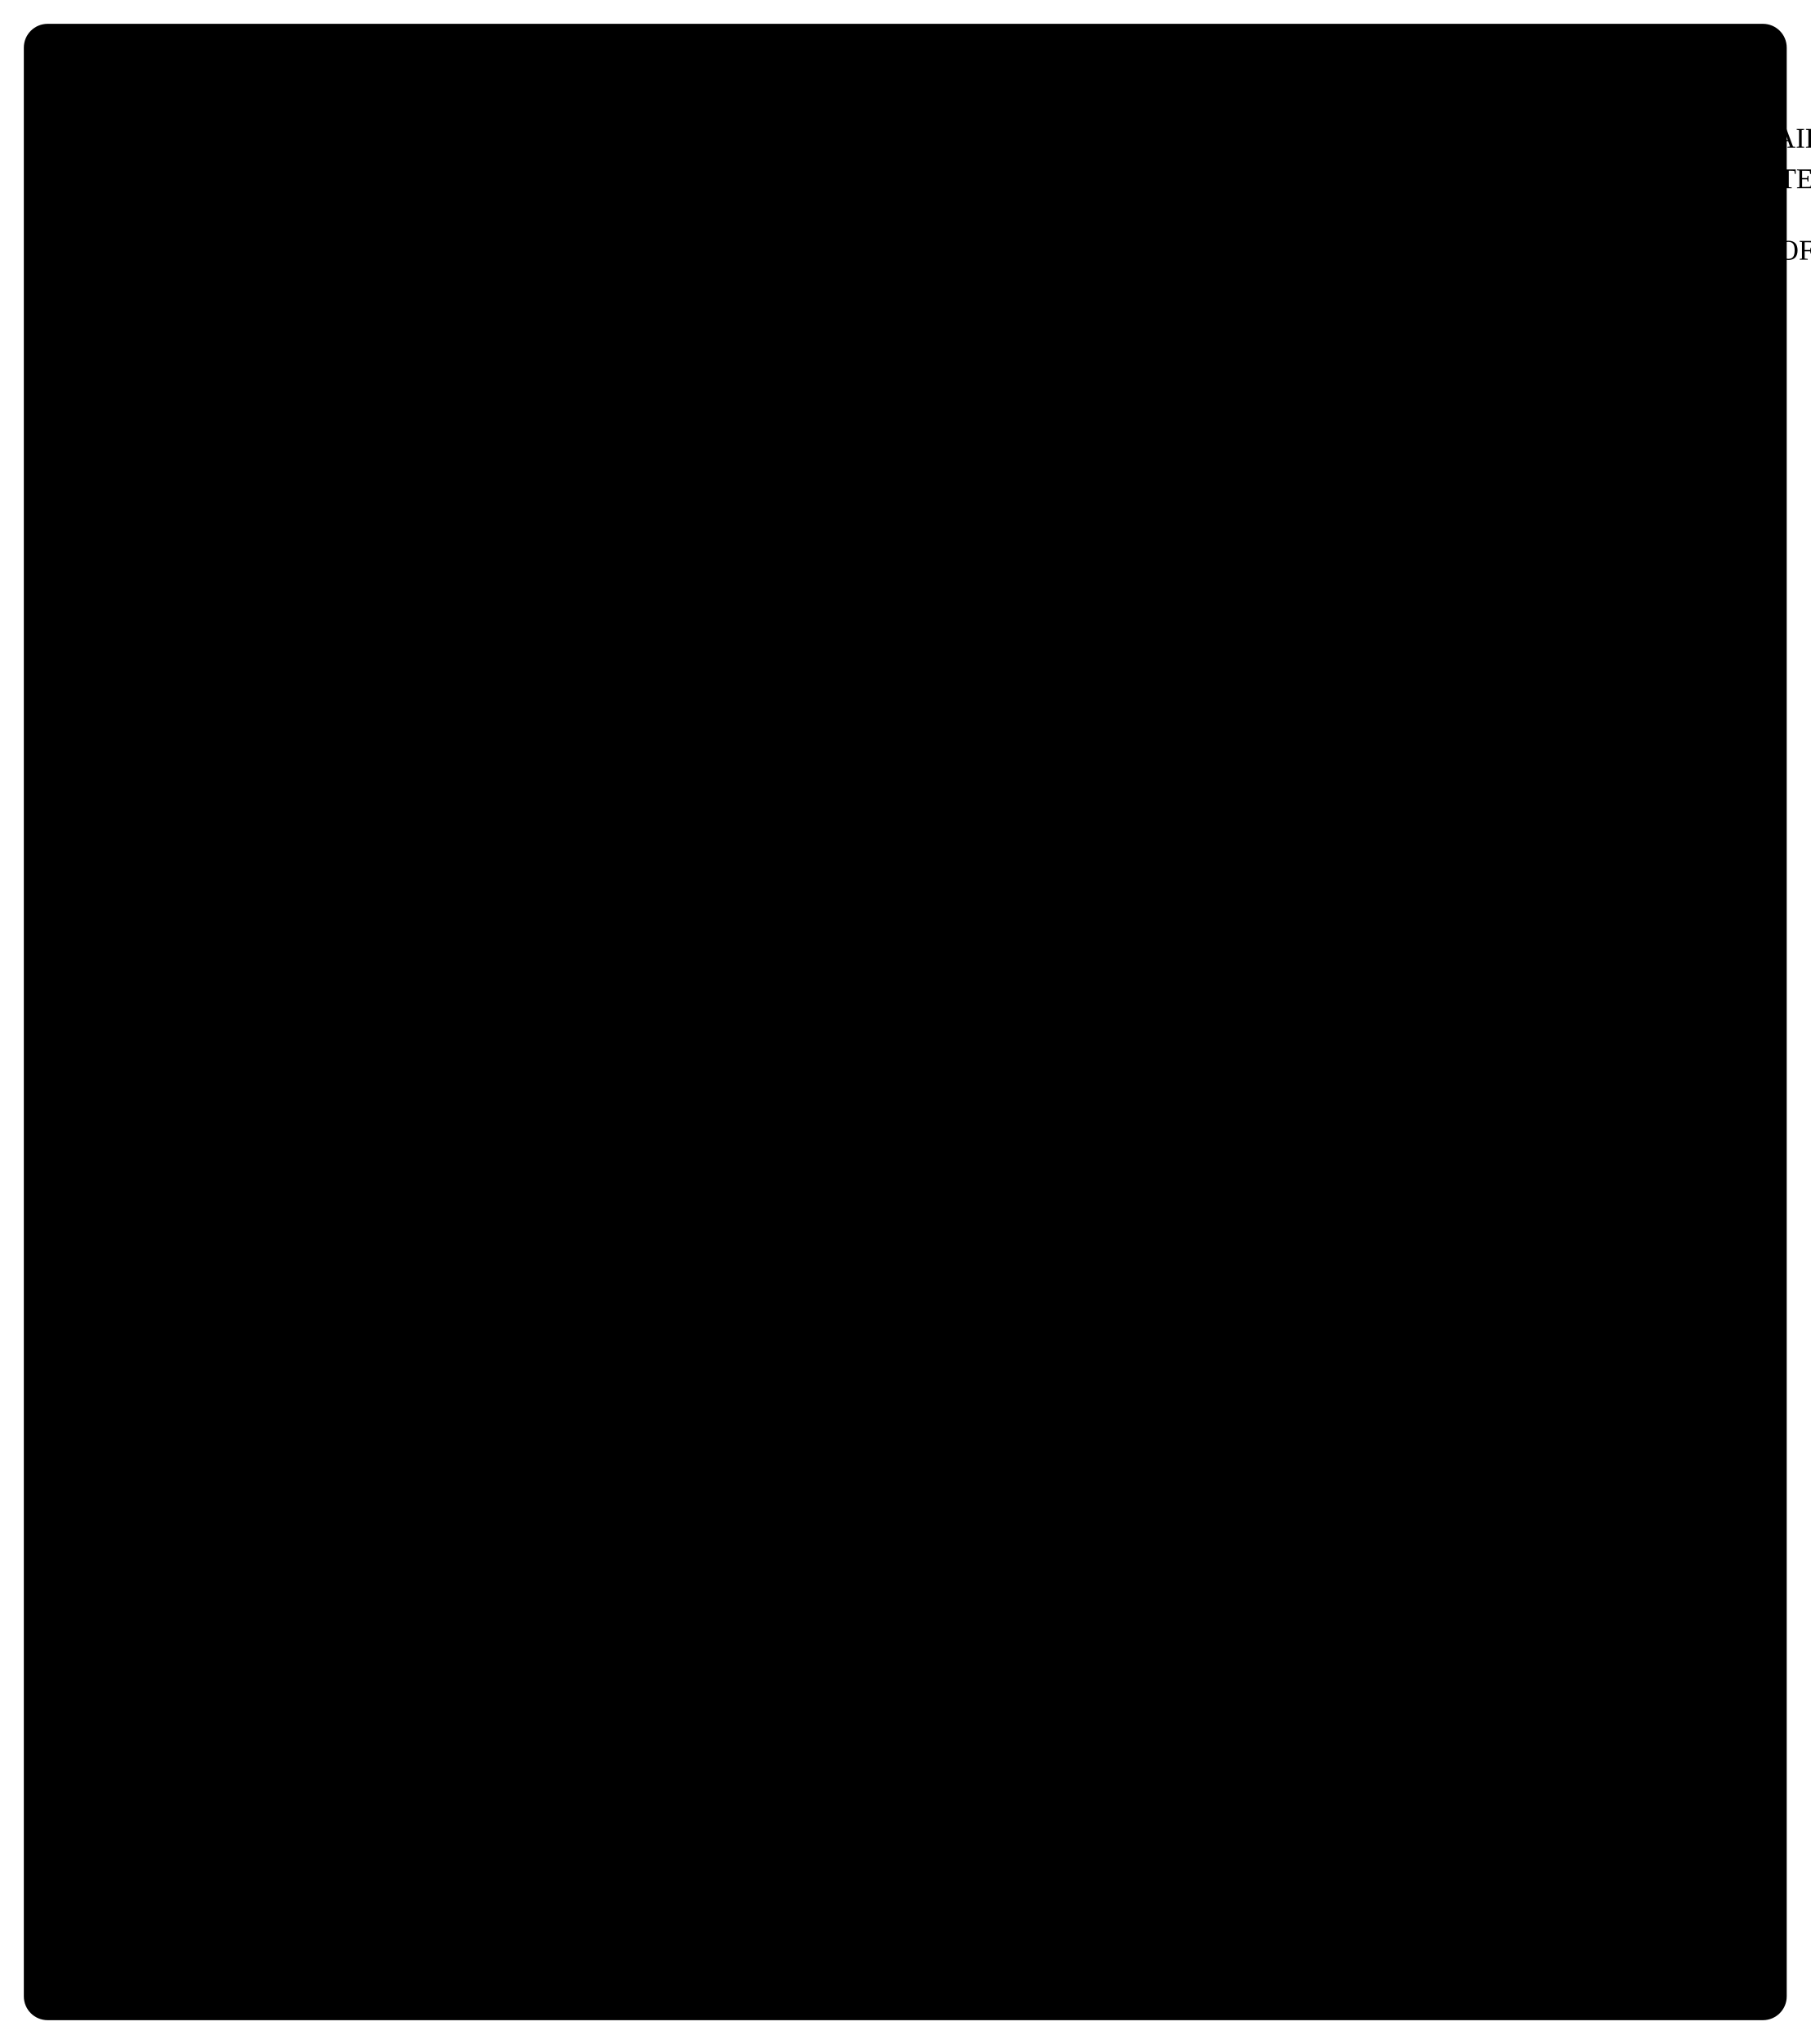
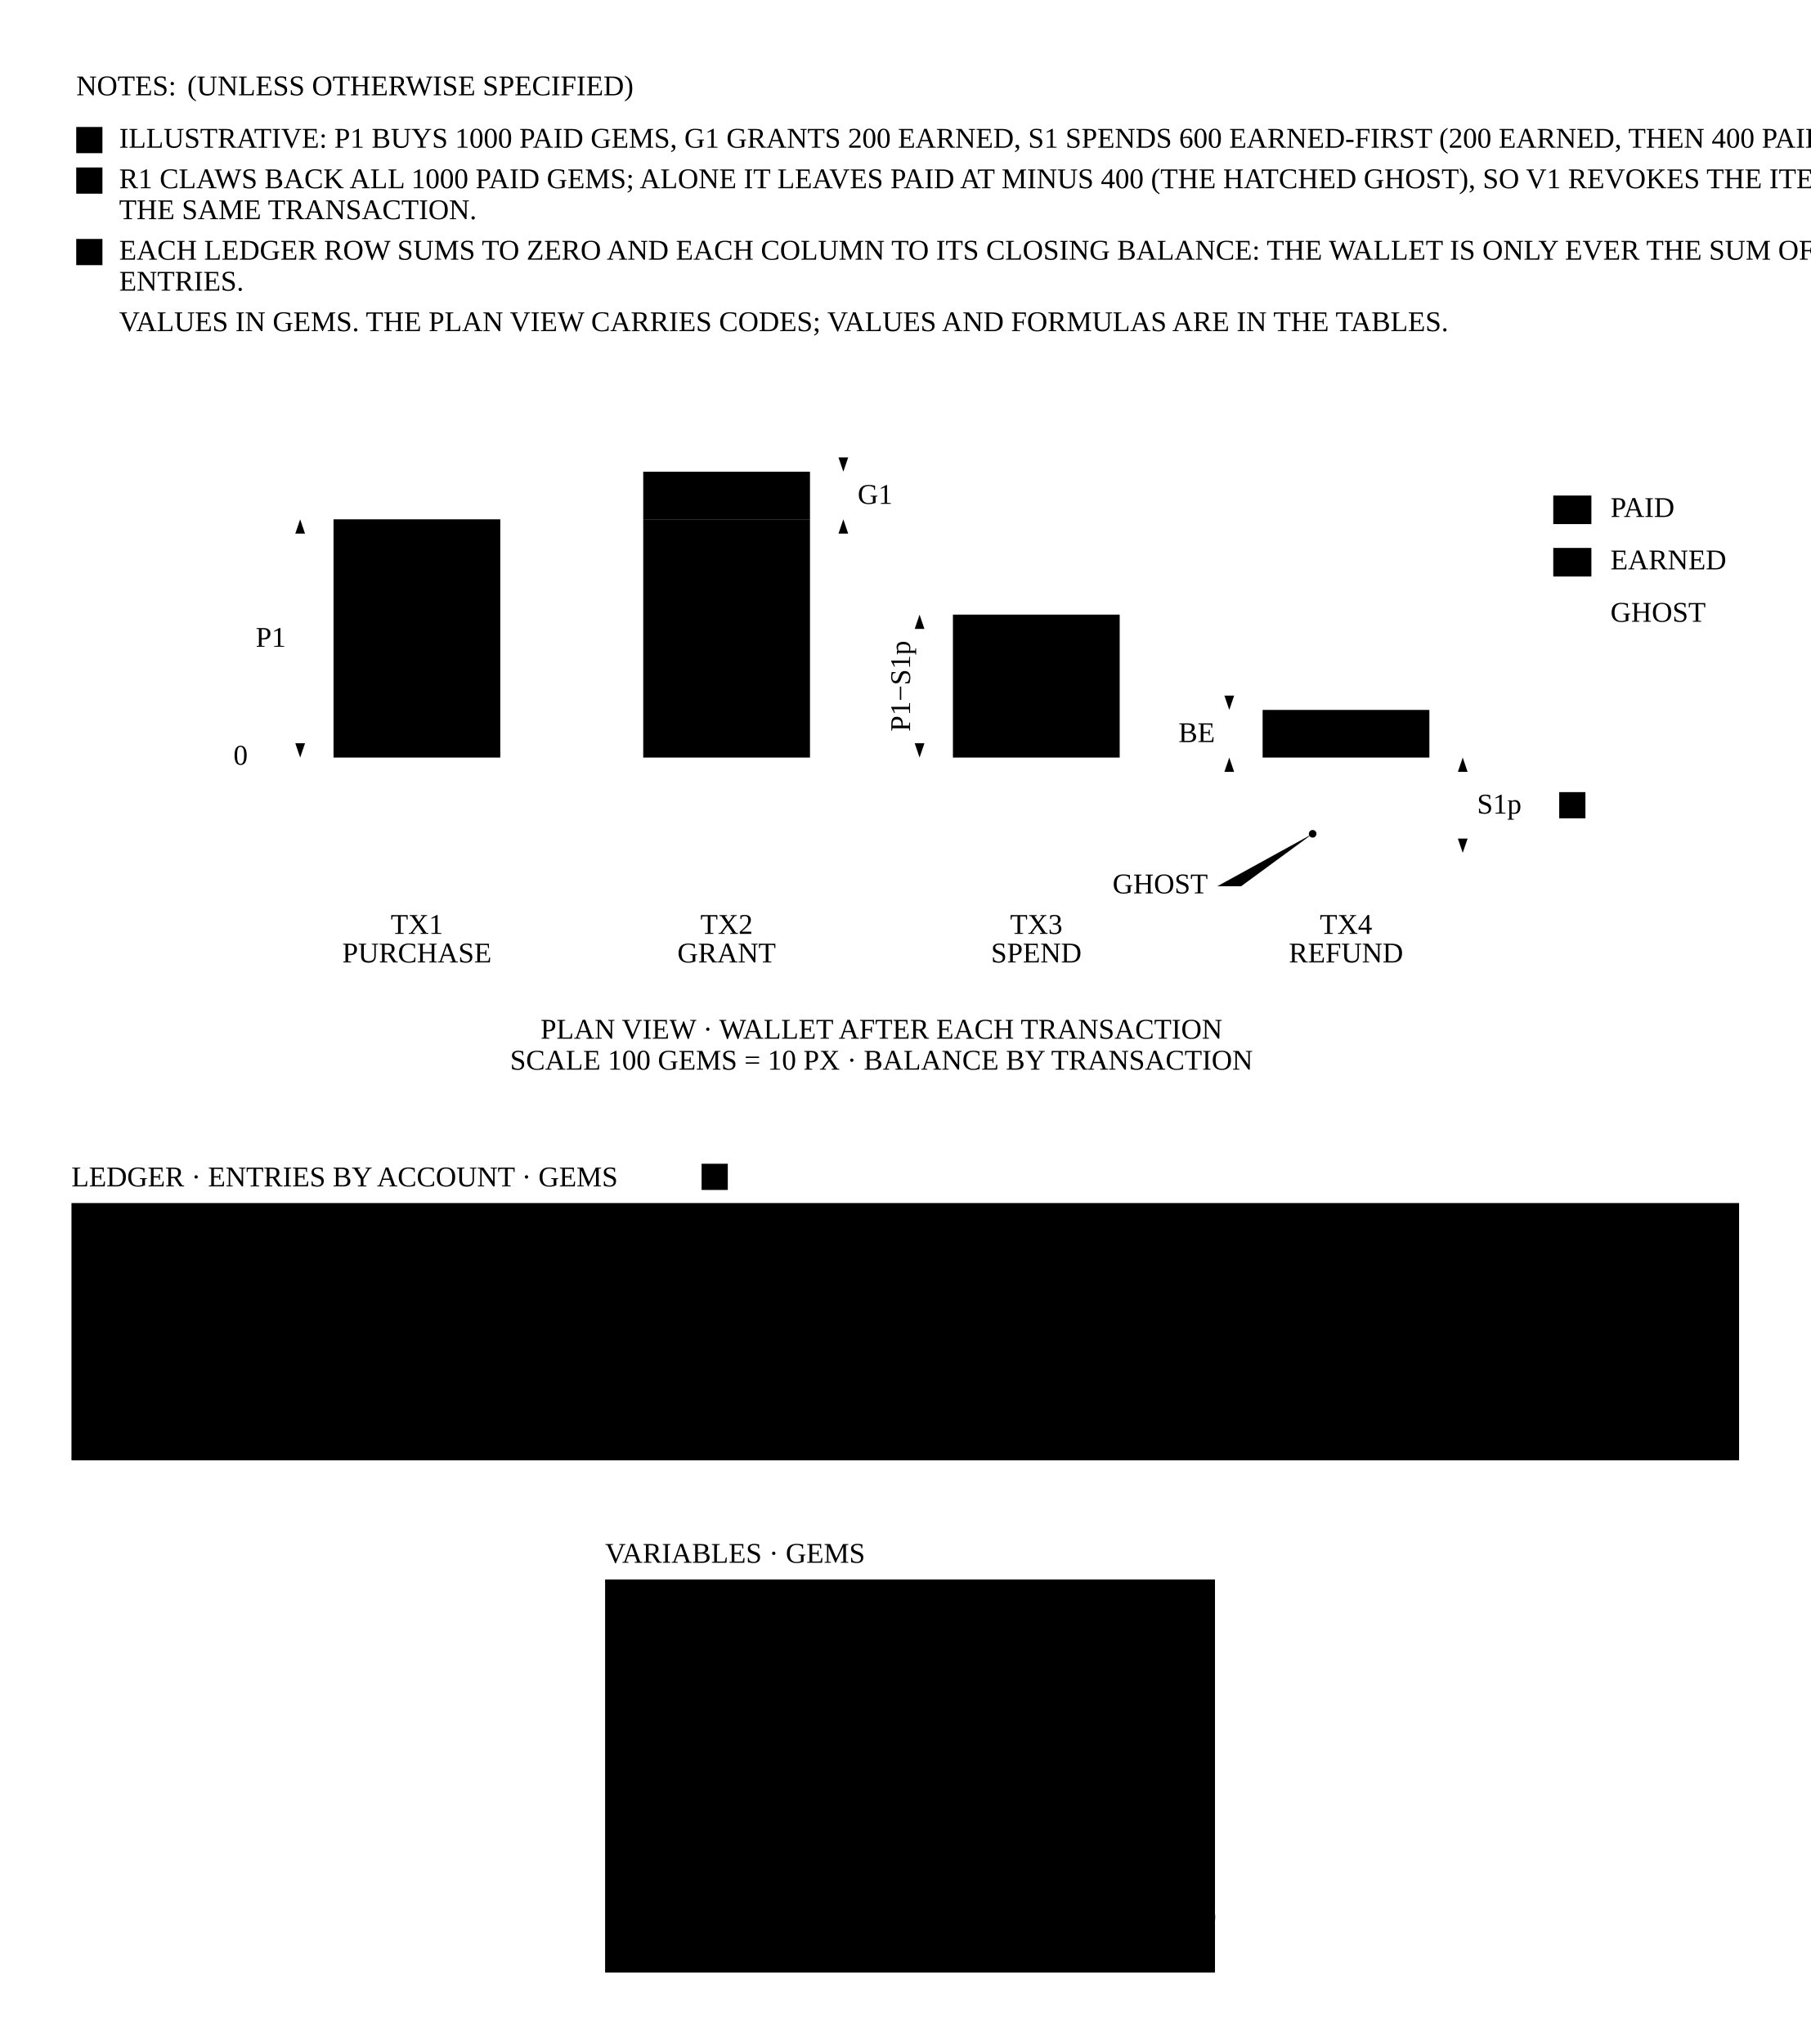
<svg xmlns="http://www.w3.org/2000/svg" class="dwg" viewBox="0 0 760 858">
  <defs>
    <marker id="gm-ee-ah" viewBox="0 0 10 10" refX="10" refY="5" markerWidth="6" markerHeight="6" markerUnits="userSpaceOnUse" orient="auto-start-reverse">
      <path class="ah ink" d="M0,1.6L10,5L0,8.4Z" />
    </marker>
    <marker id="gm-ee-ah-hl" viewBox="0 0 10 10" refX="10" refY="5" markerWidth="6" markerHeight="6" markerUnits="userSpaceOnUse" orient="auto-start-reverse">
      <path class="ah hl" d="M0,1.6L10,5L0,8.4Z" />
    </marker>
    <pattern id="gm-ee-hatch" width="5" height="5" patternUnits="userSpaceOnUse" patternTransform="rotate(45)">
      <path class="hatch-ln" d="M0,0V5" />
    </pattern>
  </defs>
-   <rect class="sheet" x="10" y="10" width="740" height="838" rx="10" />
  <text class="nth" x="32" y="40">NOTES:</text>
  <text class="nt" x="78.6" y="40">(UNLESS OTHERWISE SPECIFIED)</text>
  <rect class="nb" x="32" y="53.3" width="11" height="11" />
  <text class="nbt" x="37.5" y="61.5" text-anchor="middle">1</text>
  <text class="nt" x="50" y="62">ILLUSTRATIVE: P1 BUYS 1000 PAID GEMS, G1 GRANTS 200 EARNED, S1 SPENDS 600 EARNED-FIRST (200 EARNED, THEN 400 PAID).</text>
  <rect class="nb" x="32" y="70.3" width="11" height="11" />
  <text class="nbt" x="37.5" y="78.5" text-anchor="middle">2</text>
  <text class="nt" x="50" y="79">R1 CLAWS BACK ALL 1000 PAID GEMS; ALONE IT LEAVES PAID AT MINUS 400 (THE HATCHED GHOST), SO V1 REVOKES THE ITEM IN</text>
  <text class="nt" x="50" y="92">THE SAME TRANSACTION.</text>
  <rect class="nb" x="32" y="100.3" width="11" height="11" />
  <text class="nbt" x="37.5" y="108.5" text-anchor="middle">3</text>
  <text class="nt" x="50" y="109">EACH LEDGER ROW SUMS TO ZERO AND EACH COLUMN TO ITS CLOSING BALANCE: THE WALLET IS ONLY EVER THE SUM OF ITS</text>
  <text class="nt" x="50" y="122">ENTRIES.</text>
  <text class="nt" x="50" y="139">VALUES IN GEMS. THE PLAN VIEW CARRIES CODES; VALUES AND FORMULAS ARE IN THE TABLES.</text>
  <path class="ctr" d="M110,318L630,318" />
  <text class="dt" x="104" y="321" text-anchor="end">0</text>
  <rect class="obj fill-1" x="140" y="218" width="70" height="100" />
  <rect class="obj fill-1" x="270" y="218" width="70" height="100" />
  <rect class="obj fill-2" x="270" y="198" width="70" height="20" />
  <rect class="obj fill-1" x="400" y="258" width="70" height="60" />
  <rect class="obj fill-2" x="530" y="298" width="70" height="20" />
  <rect class="hatch" x="530" y="318" width="70" height="40" fill="url(#gm-ee-hatch)" />
  <path class="ext" d="M137,218L122,218" />
  <path class="ext" d="M137,318L122,318" />
  <path class="dim" d="M126,218L126,318" marker-start="url(#gm-ee-ah)" marker-end="url(#gm-ee-ah)" />
  <text class="dt" x="120" y="271.5" text-anchor="end">P1</text>
  <path class="ext" d="M343,198L358,198" />
  <path class="ext" d="M343,218L358,218" />
  <path class="dim" d="M354,198L354,218" />
  <path class="dim" d="M354,188L354,198" marker-end="url(#gm-ee-ah)" />
  <path class="dim" d="M354,228L354,218" marker-end="url(#gm-ee-ah)" />
  <text class="dt" x="360" y="211.5">G1</text>
  <path class="ext" d="M397,258L382,258" />
  <path class="ext" d="M397,318L382,318" />
  <path class="dim" d="M386,258L386,318" marker-start="url(#gm-ee-ah)" marker-end="url(#gm-ee-ah)" />
  <text class="dt" x="382" y="288" text-anchor="middle" transform="rotate(-90 382 288)">P1−S1p</text>
  <path class="ext" d="M527,298L512,298" />
  <path class="ext" d="M527,318L512,318" />
  <path class="dim" d="M516,298L516,318" />
  <path class="dim" d="M516,288L516,298" marker-end="url(#gm-ee-ah)" />
  <path class="dim" d="M516,328L516,318" marker-end="url(#gm-ee-ah)" />
  <text class="dt" x="510" y="311.5" text-anchor="end">BE</text>
  <path class="ext" d="M603,318L618,318" />
  <path class="ext" d="M603,358L618,358" />
  <path class="dim hl" d="M614,318L614,358" marker-start="url(#gm-ee-ah-hl)" marker-end="url(#gm-ee-ah-hl)" />
  <text class="dt hl" x="620" y="341.5">S1p</text>
  <rect class="nb" x="654.5" y="332.5" width="11" height="11" />
  <text class="nbt" x="660" y="340.7" text-anchor="middle">2</text>
  <circle class="dot" cx="551" cy="350" r="1.6" />
  <path class="leader" d="M551,350L521,372H511" />
  <text class="sl ink" x="507" y="375" text-anchor="end">GHOST</text>
  <text class="sl ink" x="175" y="392" text-anchor="middle">TX1</text>
  <text class="sl" x="175" y="404" text-anchor="middle">PURCHASE</text>
  <text class="sl ink" x="305" y="392" text-anchor="middle">TX2</text>
  <text class="sl" x="305" y="404" text-anchor="middle">GRANT</text>
  <text class="sl ink" x="435" y="392" text-anchor="middle">TX3</text>
  <text class="sl" x="435" y="404" text-anchor="middle">SPEND</text>
  <text class="sl ink" x="565" y="392" text-anchor="middle">TX4</text>
  <text class="sl" x="565" y="404" text-anchor="middle">REFUND</text>
  <rect class="obj fill-1" x="652" y="208" width="16" height="12" />
  <text class="sl ink" x="676" y="217">PAID</text>
  <rect class="obj fill-2" x="652" y="230" width="16" height="12" />
  <text class="sl ink" x="676" y="239">EARNED</text>
  <rect class="hatch" x="652" y="252" width="16" height="12" fill="url(#gm-ee-hatch)" />
  <text class="sl ink" x="676" y="261">GHOST</text>
  <text class="vt" x="370" y="436" text-anchor="middle">PLAN VIEW · WALLET AFTER EACH TRANSACTION</text>
  <text class="vs" x="370" y="449" text-anchor="middle">SCALE 100 GEMS = 10 PX · BALANCE BY TRANSACTION</text>
  <text class="vt" x="30" y="498">LEDGER · ENTRIES BY ACCOUNT · GEMS</text>
  <rect class="nb" x="294.5" y="488.5" width="11" height="11" />
  <text class="nbt" x="300" y="496.7" text-anchor="middle">3</text>
  <rect class="tbl" x="30" y="505" width="700" height="108" />
  <path class="tbl" d="M30,523L730,523" />
  <path class="tbl" d="M30,541L730,541" />
  <path class="tbl" d="M30,559L730,559" />
  <path class="tbl" d="M30,577L730,577" />
  <path class="ext" d="M30,595L730,595" />
  <path class="tbl" d="M66,505L66,613" />
  <path class="tbl" d="M186,505L186,613" />
  <path class="tbl" d="M278,505L278,613" />
  <path class="tbl" d="M370,505L370,613" />
  <path class="tbl" d="M462,505L462,613" />
  <path class="tbl" d="M554,505L554,613" />
  <path class="tbl" d="M646,505L646,613" />
  <text class="th" x="36" y="516.7">TX</text>
  <text class="th" x="72" y="516.7">EVENT</text>
  <text class="th" x="270" y="516.7" text-anchor="end">PLAYER PAID</text>
  <text class="th" x="362" y="516.7" text-anchor="end">PLAYER EARNED</text>
  <text class="th" x="454" y="516.7" text-anchor="end">ISSUED PAID</text>
  <text class="th" x="546" y="516.7" text-anchor="end">ISSUED EARNED</text>
  <text class="th" x="638" y="516.7" text-anchor="end">CONSUMED</text>
  <text class="th" x="722" y="516.7" text-anchor="end">SUM</text>
  <text class="tc" x="36" y="535.2">1</text>
  <text class="tc" x="72" y="535.2">purchase P1</text>
  <text class="tc" x="270" y="535.2" text-anchor="end">+1000</text>
  <text class="tc" x="362" y="535.2" text-anchor="end" />
  <text class="tc" x="454" y="535.2" text-anchor="end">−1000</text>
  <text class="tc" x="546" y="535.2" text-anchor="end" />
  <text class="tc" x="638" y="535.2" text-anchor="end" />
  <text class="tc" x="722" y="535.2" text-anchor="end">0</text>
  <text class="tc" x="36" y="553.2">2</text>
  <text class="tc" x="72" y="553.2">grant G1</text>
  <text class="tc" x="270" y="553.2" text-anchor="end" />
  <text class="tc" x="362" y="553.2" text-anchor="end">+200</text>
  <text class="tc" x="454" y="553.2" text-anchor="end" />
  <text class="tc" x="546" y="553.2" text-anchor="end">−200</text>
  <text class="tc" x="638" y="553.2" text-anchor="end" />
  <text class="tc" x="722" y="553.2" text-anchor="end">0</text>
  <text class="tc" x="36" y="571.2">3</text>
  <text class="tc" x="72" y="571.2">spend S1</text>
  <text class="tc" x="270" y="571.2" text-anchor="end">−400</text>
  <text class="tc" x="362" y="571.2" text-anchor="end">−200</text>
  <text class="tc" x="454" y="571.2" text-anchor="end" />
  <text class="tc" x="546" y="571.2" text-anchor="end" />
  <text class="tc" x="638" y="571.2" text-anchor="end">+600</text>
  <text class="tc" x="722" y="571.2" text-anchor="end">0</text>
  <text class="tc" x="36" y="589.2">4</text>
  <text class="tc" x="72" y="589.2">refund R1+V1</text>
  <text class="tc" x="270" y="589.2" text-anchor="end">−600</text>
  <text class="tc" x="362" y="589.2" text-anchor="end">+200</text>
  <text class="tc" x="454" y="589.2" text-anchor="end">+1000</text>
  <text class="tc" x="546" y="589.2" text-anchor="end" />
  <text class="tc" x="638" y="589.2" text-anchor="end">−600</text>
  <text class="tc" x="722" y="589.2" text-anchor="end">0</text>
  <text class="tc" x="72" y="607.2">closing</text>
  <text class="tc" x="270" y="607.2" text-anchor="end">0</text>
  <text class="tc" x="362" y="607.2" text-anchor="end">200</text>
  <text class="tc" x="454" y="607.2" text-anchor="end">0</text>
  <text class="tc" x="546" y="607.2" text-anchor="end">−200</text>
  <text class="tc" x="638" y="607.2" text-anchor="end">0</text>
  <text class="tc" x="722" y="607.2" text-anchor="end">0</text>
  <text class="vt" x="254" y="656">VARIABLES · GEMS</text>
  <rect class="tbl" x="254" y="663" width="256" height="165" />
  <path class="tbl" d="M254,678L510,678" />
  <path class="tbl" d="M254,693L510,693" />
  <path class="tbl" d="M254,708L510,708" />
  <path class="tbl" d="M254,723L510,723" />
  <path class="tbl" d="M254,738L510,738" />
  <path class="tbl" d="M254,753L510,753" />
  <path class="tbl" d="M254,768L510,768" />
  <path class="tbl" d="M254,783L510,783" />
  <path class="tbl" d="M254,798L510,798" />
  <path class="tbl" d="M254,813L510,813" />
  <path class="tbl" d="M291,663L291,828" />
  <path class="tbl" d="M406,663L406,828" />
  <text class="th" x="260" y="673.2">CODE</text>
  <text class="th" x="348.5" y="673.2" text-anchor="middle">VARIABLE</text>
  <text class="th" x="458" y="673.2" text-anchor="middle">VALUE</text>
  <text class="tc" x="260" y="688.7">P1</text>
  <text class="tc" x="348.5" y="688.7" text-anchor="middle">purchase, paid</text>
  <text class="tc" x="458" y="688.7" text-anchor="middle">1000</text>
  <text class="tc" x="260" y="703.7">G1</text>
  <text class="tc" x="348.5" y="703.7" text-anchor="middle">grant, earned</text>
  <text class="tc" x="458" y="703.7" text-anchor="middle">200</text>
  <text class="tc" x="260" y="718.7">S1</text>
  <text class="tc" x="348.5" y="718.7" text-anchor="middle">spend, earned first</text>
  <text class="tc" x="458" y="718.7" text-anchor="middle">S1e+S1p = 600</text>
  <text class="tc" x="260" y="733.7">S1e</text>
  <text class="tc" x="348.5" y="733.7" text-anchor="middle">spend from earned</text>
  <text class="tc" x="458" y="733.7" text-anchor="middle">min(S1, G1) = 200</text>
  <text class="tc" x="260" y="748.7">S1p</text>
  <text class="tc" x="348.5" y="748.7" text-anchor="middle">spend from paid</text>
  <text class="tc" x="458" y="748.7" text-anchor="middle">S1−S1e = 400</text>
  <text class="tc" x="260" y="763.7">R1</text>
  <text class="tc" x="348.5" y="763.7" text-anchor="middle">refund clawback, paid</text>
  <text class="tc" x="458" y="763.7" text-anchor="middle">P1 = 1000</text>
  <text class="tc" x="260" y="778.7">V1p</text>
  <text class="tc" x="348.5" y="778.7" text-anchor="middle">revoke, back to paid</text>
  <text class="tc" x="458" y="778.7" text-anchor="middle">S1p = 400</text>
  <text class="tc" x="260" y="793.7">V1e</text>
  <text class="tc" x="348.5" y="793.7" text-anchor="middle">revoke, back to earned</text>
  <text class="tc" x="458" y="793.7" text-anchor="middle">S1e = 200</text>
  <text class="tc" x="260" y="808.7">BP</text>
  <text class="tc" x="348.5" y="808.7" text-anchor="middle">closing paid</text>
  <text class="tc" x="458" y="808.7" text-anchor="middle">P1−S1p−R1+V1p = 0</text>
  <text class="tc" x="260" y="823.7">BE</text>
  <text class="tc" x="348.5" y="823.7" text-anchor="middle">closing earned</text>
  <text class="tc" x="458" y="823.7" text-anchor="middle">G1−S1e+V1e = 200</text>
</svg>
